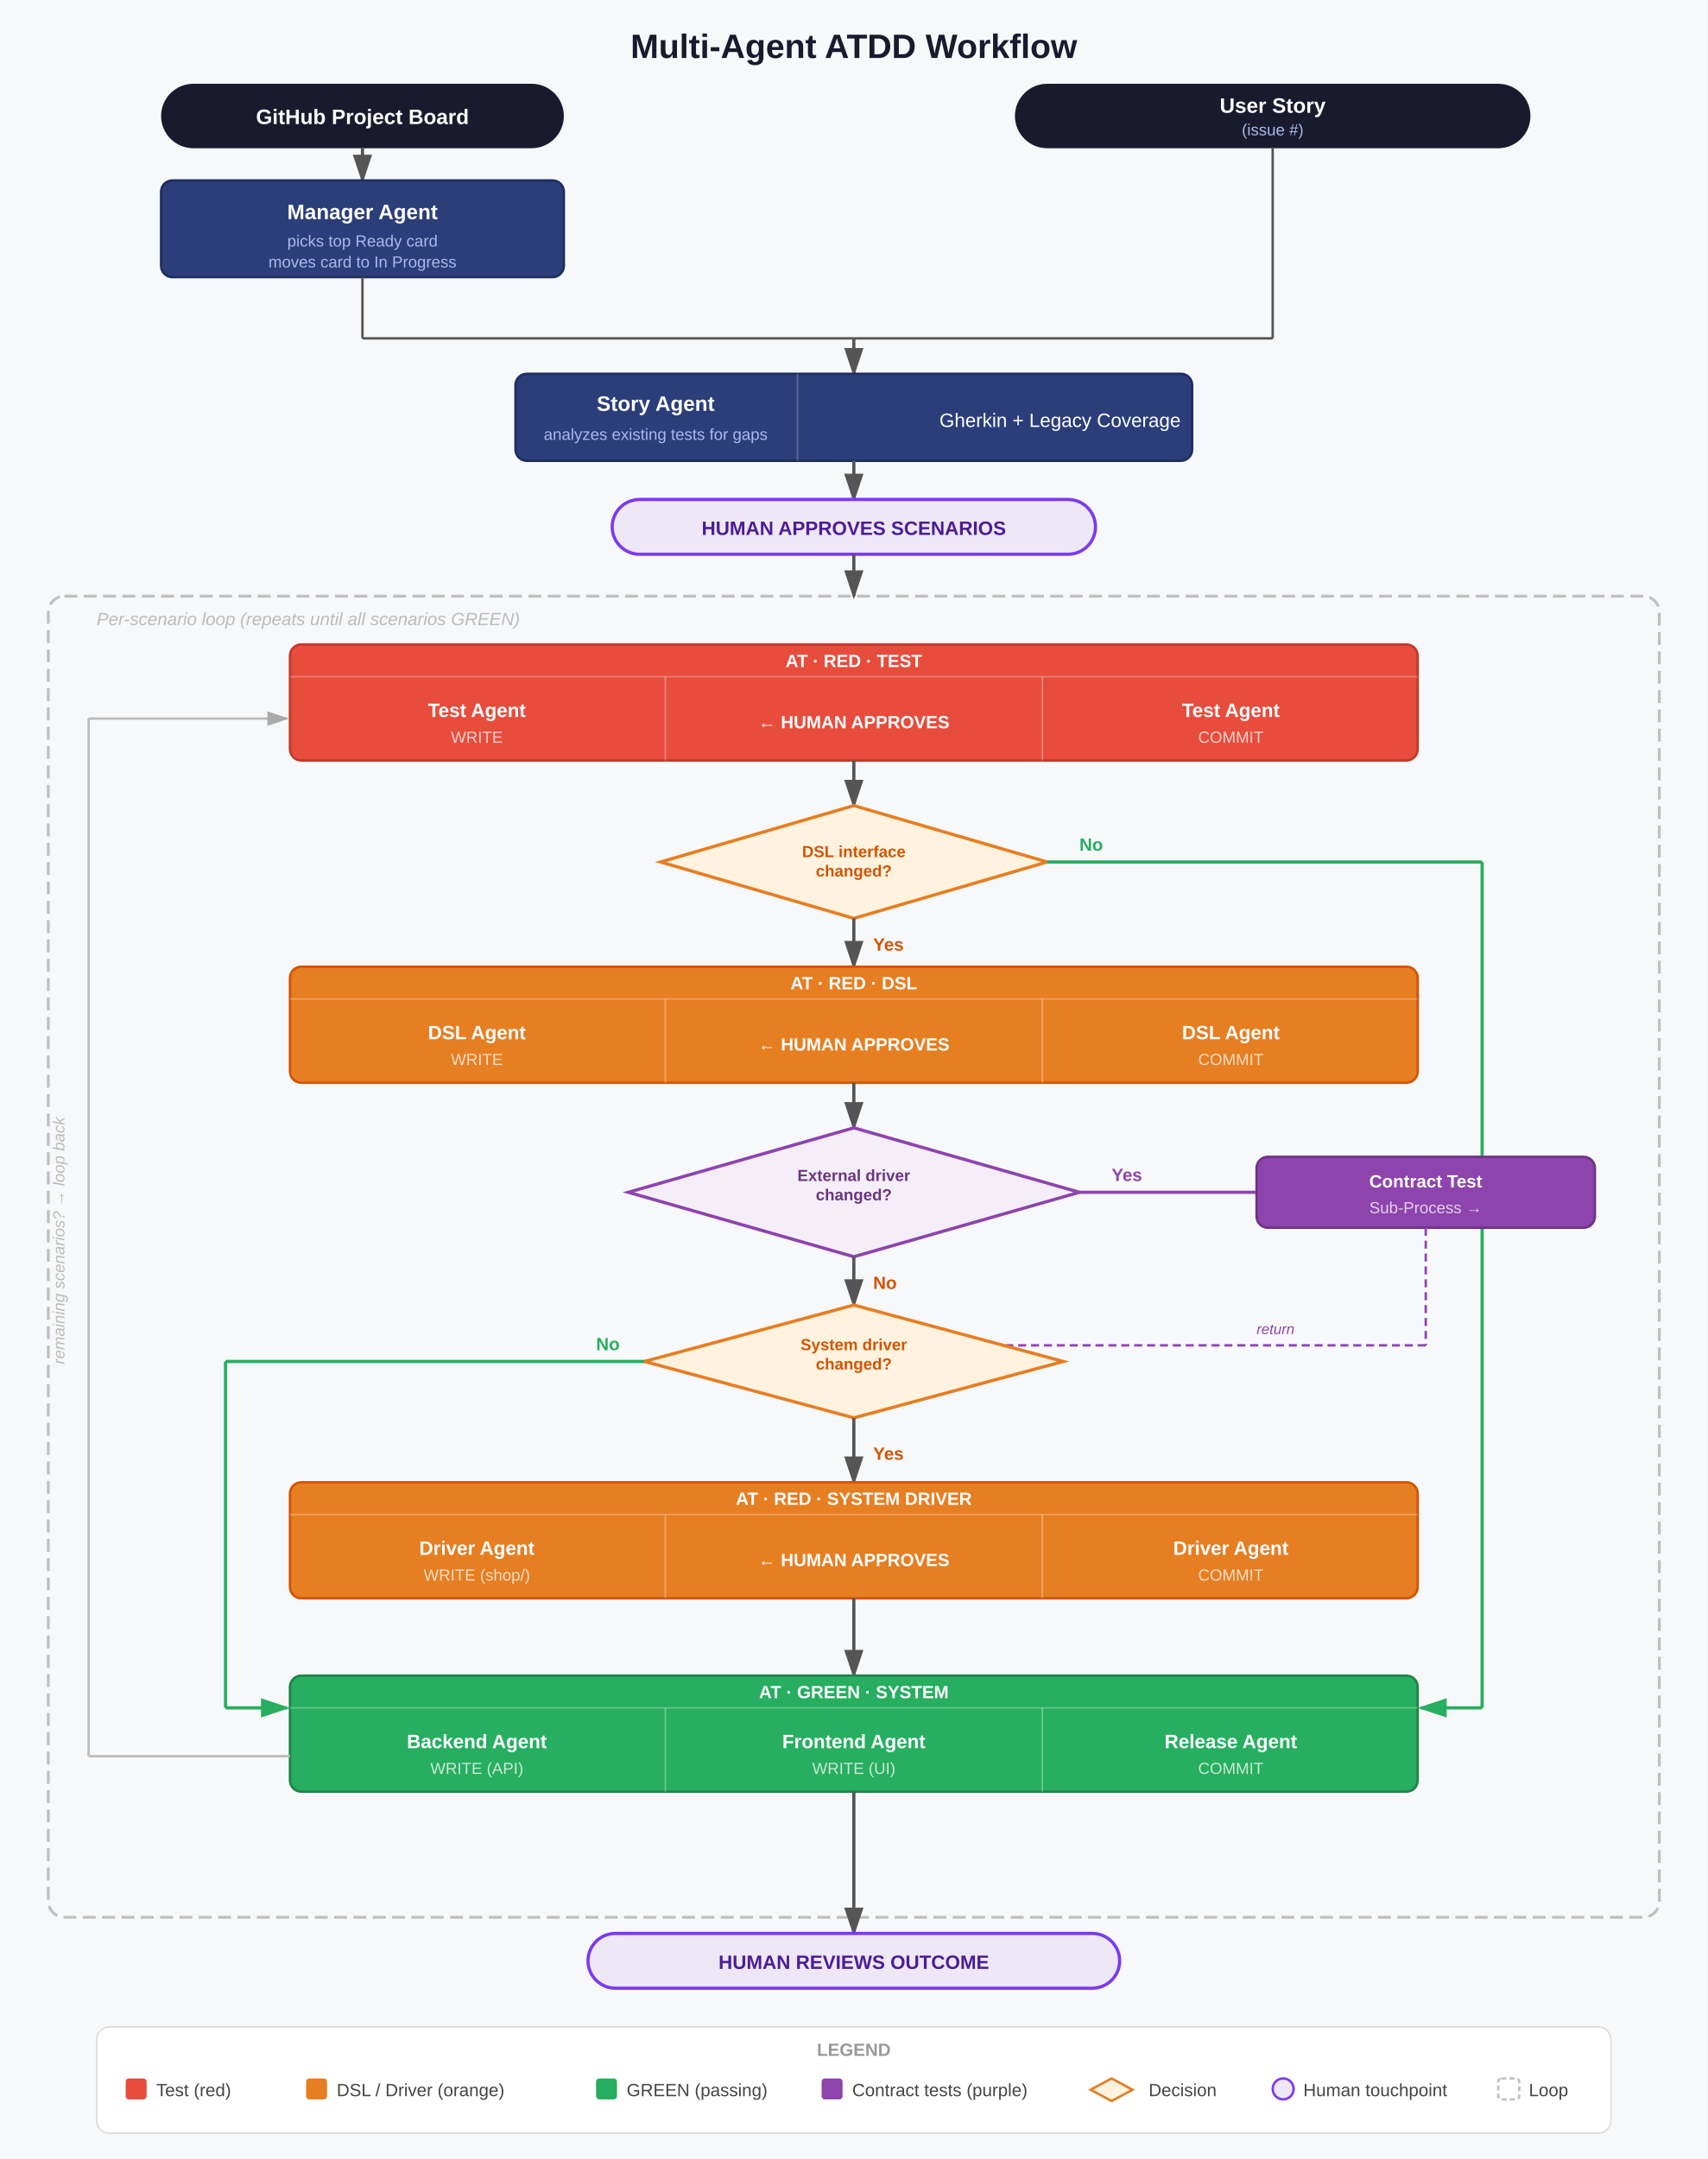
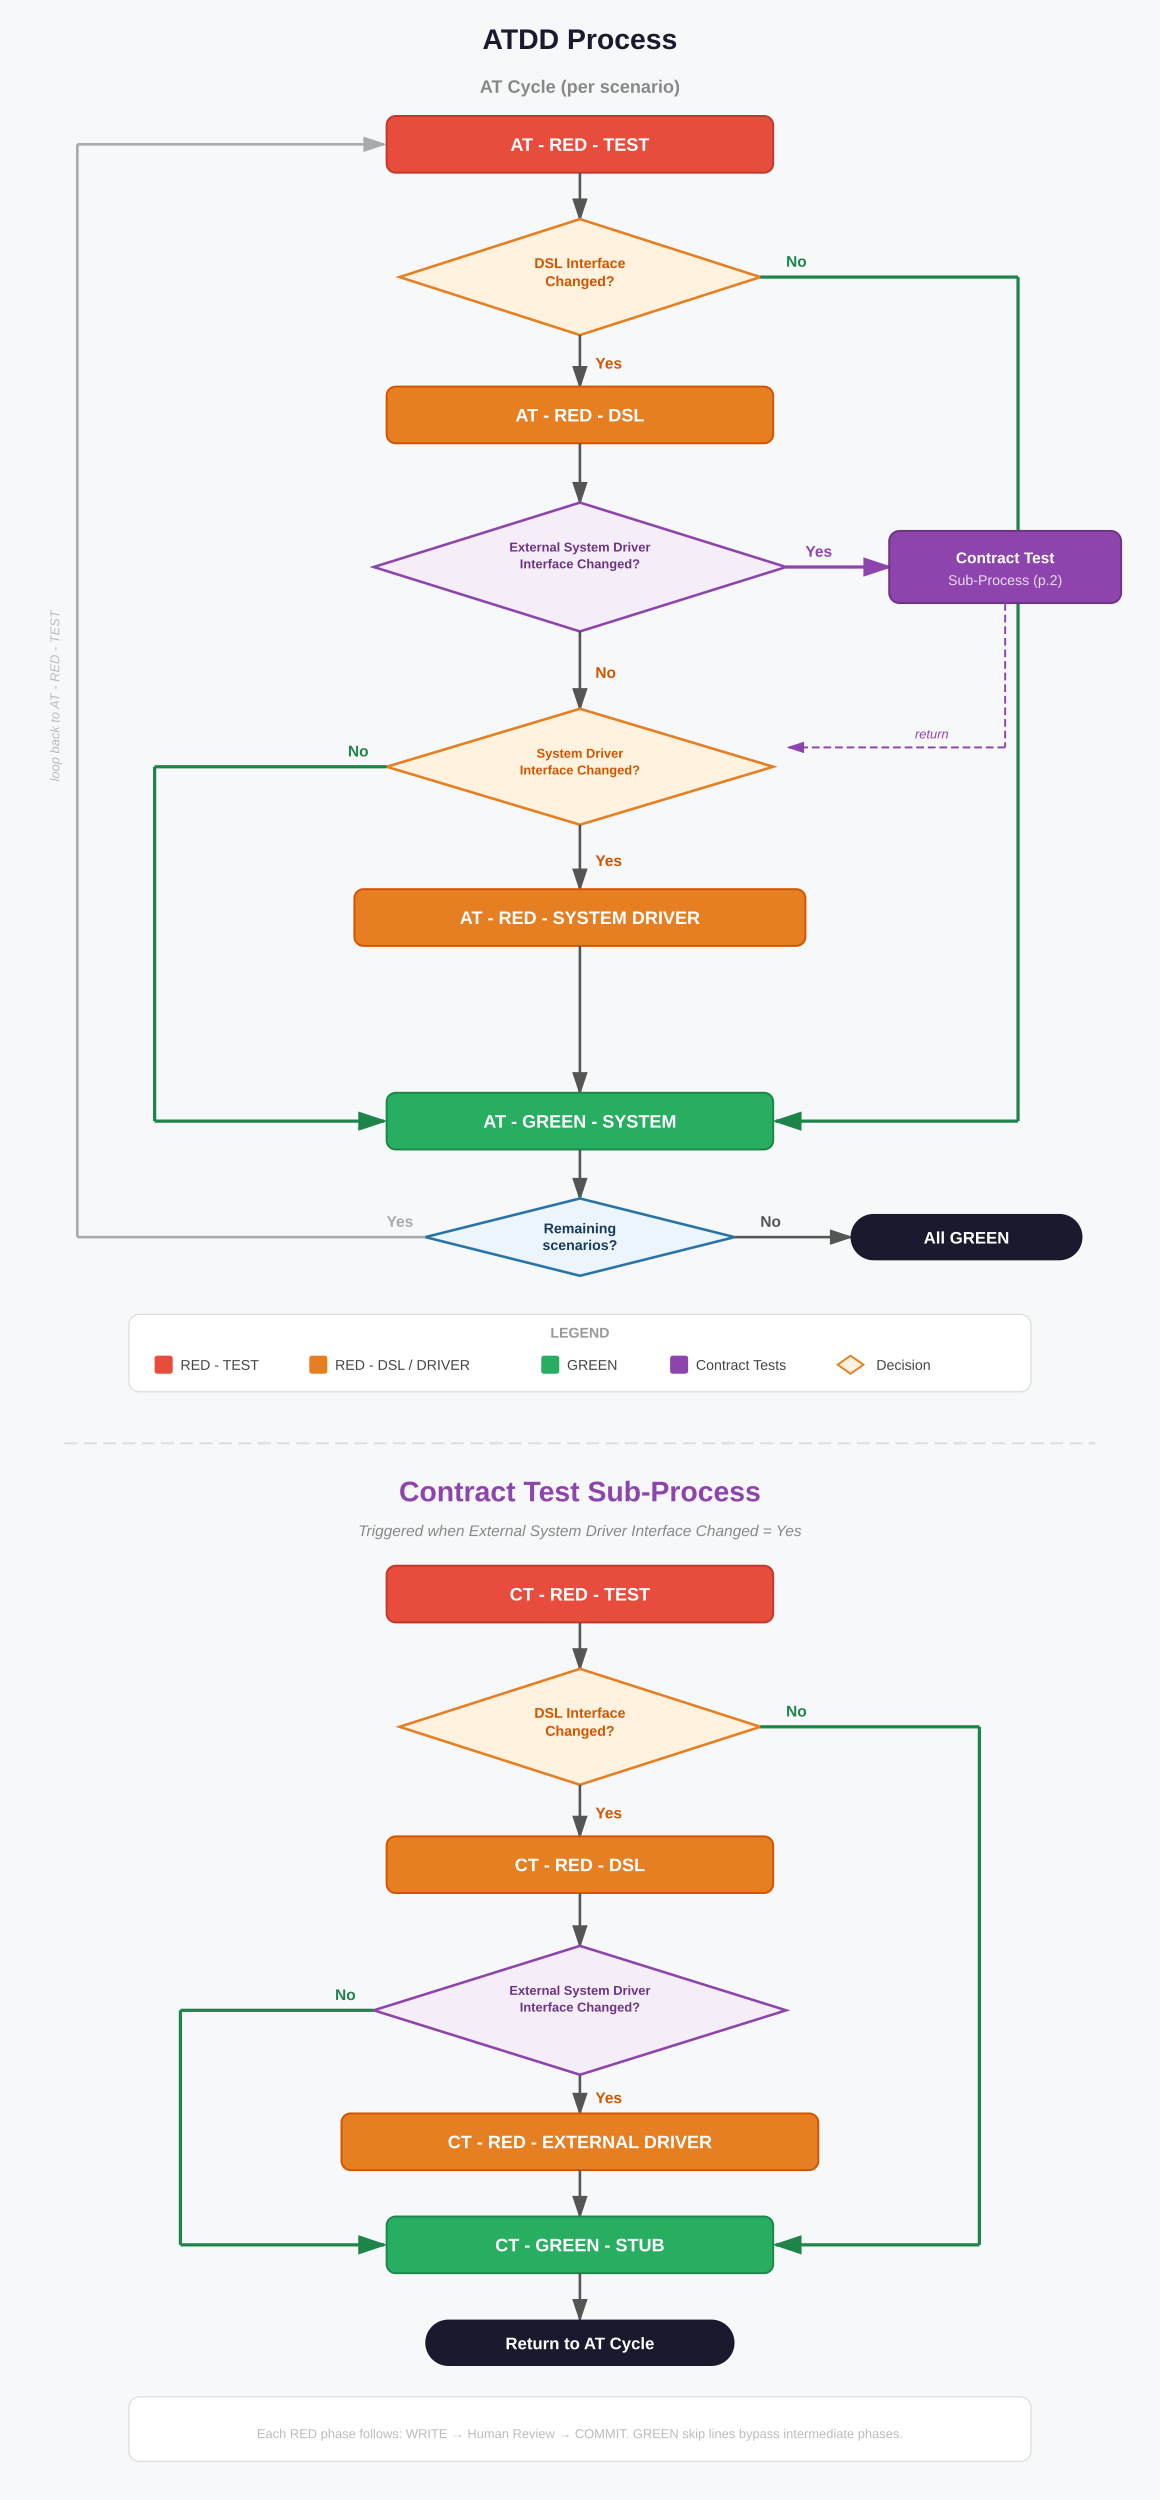
- <svg xmlns="http://www.w3.org/2000/svg" viewBox="0 0 1060 1340" font-family="Segoe UI, Arial, sans-serif" font-size="13">
+ <svg xmlns="http://www.w3.org/2000/svg" viewBox="0 0 900 1940" font-family="Segoe UI, Arial, sans-serif" font-size="13">
  <defs>
    <marker id="arr" markerWidth="9" markerHeight="6" refX="8" refY="3" orient="auto">
      <polygon points="0 0, 9 3, 0 6" fill="#555" />
    </marker>
    <marker id="arr-green" markerWidth="9" markerHeight="6" refX="8" refY="3" orient="auto">
-       <polygon points="0 0, 9 3, 0 6" fill="#27AE60" />
+       <polygon points="0 0, 9 3, 0 6" fill="#1E8449" />
+     </marker>
+     <marker id="arr-purple" markerWidth="9" markerHeight="6" refX="8" refY="3" orient="auto">
+       <polygon points="0 0, 9 3, 0 6" fill="#8E44AD" />
    </marker>
    <marker id="arr-back" markerWidth="9" markerHeight="6" refX="8" refY="3" orient="auto">
      <polygon points="0 0, 9 3, 0 6" fill="#AAAAAA" />
    </marker>
-     <marker id="arr-ct" markerWidth="9" markerHeight="6" refX="8" refY="3" orient="auto">
-       <polygon points="0 0, 9 3, 0 6" fill="#8E44AD" />
-     </marker>
  </defs>
-   <rect width="1060" height="1340" fill="#F7F8FA" />
-   <text x="530" y="36" text-anchor="middle" font-size="21" font-weight="bold" fill="#1A1A2E">Multi-Agent ATDD Workflow</text>
-   <rect x="100" y="52" width="250" height="40" rx="20" fill="#1A1A2E" />
-   <text x="225" y="77" text-anchor="middle" fill="white" font-weight="bold" font-size="13">GitHub Project Board</text>
-   <rect x="630" y="52" width="320" height="40" rx="20" fill="#1A1A2E" />
-   <text x="790" y="70" text-anchor="middle" fill="white" font-weight="bold" font-size="13">User Story</text>
-   <text x="790" y="84" text-anchor="middle" fill="#A8BAE8" font-size="10">(issue #)</text>
-   <line x1="225" y1="92" x2="225" y2="112" stroke="#555" stroke-width="2" marker-end="url(#arr)" />
-   <rect x="100" y="112" width="250" height="60" rx="7" fill="#2C3E7A" stroke="#1E2E60" stroke-width="1.5" />
-   <text x="225" y="136" text-anchor="middle" fill="white" font-weight="bold" font-size="13">Manager Agent</text>
-   <text x="225" y="153" text-anchor="middle" fill="#A8BAE8" font-size="10">picks top Ready card</text>
-   <text x="225" y="166" text-anchor="middle" fill="#A8BAE8" font-size="10">moves card to In Progress</text>
-   <line x1="225" y1="172" x2="225" y2="210" stroke="#555" stroke-width="1.5" />
-   <line x1="225" y1="210" x2="530" y2="210" stroke="#555" stroke-width="1.5" />
-   <line x1="790" y1="92" x2="790" y2="210" stroke="#555" stroke-width="1.5" />
-   <line x1="790" y1="210" x2="530" y2="210" stroke="#555" stroke-width="1.5" />
-   <line x1="530" y1="210" x2="530" y2="232" stroke="#555" stroke-width="2" marker-end="url(#arr)" />
-   <rect x="320" y="232" width="420" height="54" rx="7" fill="#2C3E7A" stroke="#1E2E60" stroke-width="1.5" />
-   <line x1="495" y1="232" x2="495" y2="286" stroke="rgba(255,255,255,0.22)" stroke-width="1" />
-   <text x="407" y="255" text-anchor="middle" fill="white" font-weight="bold" font-size="13">Story Agent</text>
-   <text x="407" y="273" text-anchor="middle" fill="#A8BAE8" font-size="10">analyzes existing tests for gaps</text>
-   <text x="658" y="265" text-anchor="middle" fill="white" font-size="12">Gherkin + Legacy Coverage</text>
-   <line x1="530" y1="286" x2="530" y2="310" stroke="#555" stroke-width="2" marker-end="url(#arr)" />
-   <rect x="380" y="310" width="300" height="34" rx="17" fill="#EDE7F6" stroke="#7C3AED" stroke-width="2" />
-   <text x="530" y="332" text-anchor="middle" fill="#4C1D95" font-weight="bold" font-size="12">HUMAN APPROVES SCENARIOS</text>
-   <line x1="530" y1="344" x2="530" y2="370" stroke="#555" stroke-width="2" marker-end="url(#arr)" />
-   <rect x="30" y="370" width="1000" height="820" rx="10" fill="none" stroke="#C0C0C0" stroke-width="1.8" stroke-dasharray="8,4" />
-   <text x="60" y="388" fill="#BBBBBB" font-size="11" font-style="italic">Per-scenario loop (repeats until all scenarios GREEN)</text>
-   <rect x="180" y="400" width="700" height="72" rx="7" fill="#E74C3C" stroke="#C0392B" stroke-width="1.5" />
-   <line x1="180" y1="420" x2="880" y2="420" stroke="rgba(255,255,255,0.25)" stroke-width="1" />
-   <text x="530" y="414" text-anchor="middle" fill="white" font-weight="bold" font-size="11">AT · RED · TEST</text>
-   <line x1="413" y1="420" x2="413" y2="472" stroke="rgba(255,255,255,0.30)" stroke-width="1" />
-   <line x1="647" y1="420" x2="647" y2="472" stroke="rgba(255,255,255,0.30)" stroke-width="1" />
-   <text x="296" y="445" text-anchor="middle" fill="white" font-weight="bold" font-size="12">Test Agent</text>
-   <text x="296" y="461" text-anchor="middle" fill="rgba(255,255,255,0.75)" font-size="10">WRITE</text>
-   <text x="530" y="452" text-anchor="middle" fill="white" font-weight="bold" font-size="11">← HUMAN APPROVES</text>
-   <text x="764" y="445" text-anchor="middle" fill="white" font-weight="bold" font-size="12">Test Agent</text>
-   <text x="764" y="461" text-anchor="middle" fill="rgba(255,255,255,0.75)" font-size="10">COMMIT</text>
-   <line x1="530" y1="472" x2="530" y2="500" stroke="#555" stroke-width="2" marker-end="url(#arr)" />
-   <polygon points="530,500 650,535 530,570 410,535" fill="#FFF3E0" stroke="#E67E22" stroke-width="2" />
-   <text x="530" y="532" text-anchor="middle" fill="#D35400" font-weight="bold" font-size="10">DSL interface</text>
-   <text x="530" y="544" text-anchor="middle" fill="#D35400" font-weight="bold" font-size="10">changed?</text>
-   <line x1="650" y1="535" x2="920" y2="535" stroke="#27AE60" stroke-width="2" />
-   <line x1="920" y1="535" x2="920" y2="1060" stroke="#27AE60" stroke-width="2" />
-   <line x1="920" y1="1060" x2="882" y2="1060" stroke="#27AE60" stroke-width="2" marker-end="url(#arr-green)" />
-   <text x="670" y="528" fill="#27AE60" font-weight="bold" font-size="11">No</text>
-   <line x1="530" y1="570" x2="530" y2="600" stroke="#555" stroke-width="2" marker-end="url(#arr)" />
-   <text x="542" y="590" fill="#D35400" font-weight="bold" font-size="11">Yes</text>
-   <rect x="180" y="600" width="700" height="72" rx="7" fill="#E67E22" stroke="#D35400" stroke-width="1.5" />
-   <line x1="180" y1="620" x2="880" y2="620" stroke="rgba(255,255,255,0.25)" stroke-width="1" />
-   <text x="530" y="614" text-anchor="middle" fill="white" font-weight="bold" font-size="11">AT · RED · DSL</text>
-   <line x1="413" y1="620" x2="413" y2="672" stroke="rgba(255,255,255,0.30)" stroke-width="1" />
-   <line x1="647" y1="620" x2="647" y2="672" stroke="rgba(255,255,255,0.30)" stroke-width="1" />
-   <text x="296" y="645" text-anchor="middle" fill="white" font-weight="bold" font-size="12">DSL Agent</text>
-   <text x="296" y="661" text-anchor="middle" fill="rgba(255,255,255,0.75)" font-size="10">WRITE</text>
-   <text x="530" y="652" text-anchor="middle" fill="white" font-weight="bold" font-size="11">← HUMAN APPROVES</text>
-   <text x="764" y="645" text-anchor="middle" fill="white" font-weight="bold" font-size="12">DSL Agent</text>
-   <text x="764" y="661" text-anchor="middle" fill="rgba(255,255,255,0.75)" font-size="10">COMMIT</text>
-   <line x1="530" y1="672" x2="530" y2="700" stroke="#555" stroke-width="2" marker-end="url(#arr)" />
-   <polygon points="530,700 670,740 530,780 390,740" fill="#F5EEF8" stroke="#8E44AD" stroke-width="2" />
-   <text x="530" y="733" text-anchor="middle" fill="#6C3483" font-weight="bold" font-size="10">External driver</text>
-   <text x="530" y="745" text-anchor="middle" fill="#6C3483" font-weight="bold" font-size="10">changed?</text>
-   <line x1="670" y1="740" x2="780" y2="740" stroke="#8E44AD" stroke-width="2" />
-   <text x="690" y="733" fill="#8E44AD" font-weight="bold" font-size="11">Yes</text>
-   <rect x="780" y="718" width="210" height="44" rx="7" fill="#8E44AD" stroke="#6C3483" stroke-width="1.5" />
-   <text x="885" y="737" text-anchor="middle" fill="white" font-weight="bold" font-size="11">Contract Test</text>
-   <text x="885" y="753" text-anchor="middle" fill="rgba(255,255,255,0.75)" font-size="10">Sub-Process →</text>
-   <line x1="885" y1="762" x2="885" y2="835" stroke="#8E44AD" stroke-width="1.5" stroke-dasharray="5,3" />
-   <line x1="885" y1="835" x2="542" y2="835" stroke="#8E44AD" stroke-width="1.5" stroke-dasharray="5,3" marker-end="url(#arr-ct)" />
-   <text x="780" y="828" fill="#8E44AD" font-size="9" font-style="italic">return</text>
-   <line x1="530" y1="780" x2="530" y2="810" stroke="#555" stroke-width="2" marker-end="url(#arr)" />
-   <text x="542" y="800" fill="#D35400" font-weight="bold" font-size="11">No</text>
-   <polygon points="530,810 660,845 530,880 400,845" fill="#FFF3E0" stroke="#E67E22" stroke-width="2" />
-   <text x="530" y="838" text-anchor="middle" fill="#D35400" font-weight="bold" font-size="10">System driver</text>
-   <text x="530" y="850" text-anchor="middle" fill="#D35400" font-weight="bold" font-size="10">changed?</text>
-   <line x1="400" y1="845" x2="140" y2="845" stroke="#27AE60" stroke-width="2" />
-   <line x1="140" y1="845" x2="140" y2="1060" stroke="#27AE60" stroke-width="2" />
-   <line x1="140" y1="1060" x2="178" y2="1060" stroke="#27AE60" stroke-width="2" marker-end="url(#arr-green)" />
-   <text x="370" y="838" fill="#27AE60" font-weight="bold" font-size="11">No</text>
-   <line x1="530" y1="880" x2="530" y2="920" stroke="#555" stroke-width="2" marker-end="url(#arr)" />
-   <text x="542" y="906" fill="#D35400" font-weight="bold" font-size="11">Yes</text>
-   <rect x="180" y="920" width="700" height="72" rx="7" fill="#E67E22" stroke="#D35400" stroke-width="1.5" />
-   <line x1="180" y1="940" x2="880" y2="940" stroke="rgba(255,255,255,0.25)" stroke-width="1" />
-   <text x="530" y="934" text-anchor="middle" fill="white" font-weight="bold" font-size="11">AT · RED · SYSTEM DRIVER</text>
-   <line x1="413" y1="940" x2="413" y2="992" stroke="rgba(255,255,255,0.30)" stroke-width="1" />
-   <line x1="647" y1="940" x2="647" y2="992" stroke="rgba(255,255,255,0.30)" stroke-width="1" />
-   <text x="296" y="965" text-anchor="middle" fill="white" font-weight="bold" font-size="12">Driver Agent</text>
-   <text x="296" y="981" text-anchor="middle" fill="rgba(255,255,255,0.75)" font-size="10">WRITE (shop/)</text>
-   <text x="530" y="972" text-anchor="middle" fill="white" font-weight="bold" font-size="11">← HUMAN APPROVES</text>
-   <text x="764" y="965" text-anchor="middle" fill="white" font-weight="bold" font-size="12">Driver Agent</text>
-   <text x="764" y="981" text-anchor="middle" fill="rgba(255,255,255,0.75)" font-size="10">COMMIT</text>
-   <line x1="530" y1="992" x2="530" y2="1040" stroke="#555" stroke-width="2" marker-end="url(#arr)" />
-   <rect x="180" y="1040" width="700" height="72" rx="7" fill="#27AE60" stroke="#1E8449" stroke-width="1.5" />
-   <line x1="180" y1="1060" x2="880" y2="1060" stroke="rgba(255,255,255,0.25)" stroke-width="1" />
-   <text x="530" y="1054" text-anchor="middle" fill="white" font-weight="bold" font-size="11">AT · GREEN · SYSTEM</text>
-   <line x1="413" y1="1060" x2="413" y2="1112" stroke="rgba(255,255,255,0.30)" stroke-width="1" />
-   <line x1="647" y1="1060" x2="647" y2="1112" stroke="rgba(255,255,255,0.30)" stroke-width="1" />
-   <text x="296" y="1085" text-anchor="middle" fill="white" font-weight="bold" font-size="12">Backend Agent</text>
-   <text x="296" y="1101" text-anchor="middle" fill="rgba(255,255,255,0.75)" font-size="10">WRITE (API)</text>
-   <text x="530" y="1085" text-anchor="middle" fill="white" font-weight="bold" font-size="12">Frontend Agent</text>
-   <text x="530" y="1101" text-anchor="middle" fill="rgba(255,255,255,0.75)" font-size="10">WRITE (UI)</text>
-   <text x="764" y="1085" text-anchor="middle" fill="white" font-weight="bold" font-size="12">Release Agent</text>
-   <text x="764" y="1101" text-anchor="middle" fill="rgba(255,255,255,0.75)" font-size="10">COMMIT</text>
-   <line x1="180" y1="1090" x2="55" y2="1090" stroke="#BBBBBB" stroke-width="1.5" />
-   <line x1="55" y1="1090" x2="55" y2="446" stroke="#BBBBBB" stroke-width="1.5" />
-   <line x1="55" y1="446" x2="178" y2="446" stroke="#BBBBBB" stroke-width="1.5" marker-end="url(#arr-back)" />
-   <text x="40" y="770" text-anchor="middle" fill="#BBBBBB" font-size="10" font-style="italic" transform="rotate(-90,40,770)">remaining scenarios? → loop back</text>
-   <line x1="530" y1="1112" x2="530" y2="1200" stroke="#555" stroke-width="2" marker-end="url(#arr)" />
-   <rect x="365" y="1200" width="330" height="34" rx="17" fill="#EDE7F6" stroke="#7C3AED" stroke-width="2" />
-   <text x="530" y="1222" text-anchor="middle" fill="#4C1D95" font-weight="bold" font-size="12">HUMAN REVIEWS OUTCOME</text>
-   <rect x="60" y="1258" width="940" height="66" rx="8" fill="white" stroke="#DDDDDD" stroke-width="1" />
-   <text x="530" y="1276" text-anchor="middle" fill="#999" font-size="11" font-weight="bold">LEGEND</text>
-   <rect x="78" y="1290" width="13" height="13" rx="2" fill="#E74C3C" />
-   <text x="97" y="1301" fill="#444" font-size="11">Test (red)</text>
-   <rect x="190" y="1290" width="13" height="13" rx="2" fill="#E67E22" />
-   <text x="209" y="1301" fill="#444" font-size="11">DSL / Driver (orange)</text>
-   <rect x="370" y="1290" width="13" height="13" rx="2" fill="#27AE60" />
-   <text x="389" y="1301" fill="#444" font-size="11">GREEN (passing)</text>
-   <rect x="510" y="1290" width="13" height="13" rx="2" fill="#8E44AD" />
-   <text x="529" y="1301" fill="#444" font-size="11">Contract tests (purple)</text>
-   <polygon points="690,1290 703,1297 690,1304 677,1297" fill="#FFF3E0" stroke="#E67E22" stroke-width="1.5" />
-   <text x="713" y="1301" fill="#444" font-size="11">Decision</text>
-   <rect x="790" y="1290" width="13" height="13" rx="7" fill="#EDE7F6" stroke="#7C3AED" stroke-width="1.5" />
-   <text x="809" y="1301" fill="#444" font-size="11">Human touchpoint</text>
-   <rect x="930" y="1290" width="13" height="13" rx="2" fill="none" stroke="#C0C0C0" stroke-width="1.5" stroke-dasharray="3,2" />
-   <text x="949" y="1301" fill="#444" font-size="11">Loop</text>
+   <rect width="900" height="1940" fill="#F7F8FA" />
+   <text x="450" y="38" text-anchor="middle" font-size="22" font-weight="bold" fill="#1A1A2E">ATDD Process</text>
+   <text x="450" y="72" text-anchor="middle" font-size="14" fill="#888" font-weight="bold">AT Cycle (per scenario)</text>
+   <rect x="300" y="90" width="300" height="44" rx="7" fill="#E74C3C" stroke="#C0392B" stroke-width="1.5" />
+   <text x="450" y="117" text-anchor="middle" fill="white" font-weight="bold" font-size="14">AT - RED - TEST</text>
+   <line x1="450" y1="134" x2="450" y2="170" stroke="#555" stroke-width="2" marker-end="url(#arr)" />
+   <polygon points="450,170 590,215 450,260 310,215" fill="#FFF3E0" stroke="#E67E22" stroke-width="2" />
+   <text x="450" y="208" text-anchor="middle" fill="#D35400" font-weight="bold" font-size="11">DSL Interface</text>
+   <text x="450" y="222" text-anchor="middle" fill="#D35400" font-weight="bold" font-size="11">Changed?</text>
+   <line x1="590" y1="215" x2="790" y2="215" stroke="#1E8449" stroke-width="2.5" />
+   <line x1="790" y1="215" x2="790" y2="870" stroke="#1E8449" stroke-width="2.5" />
+   <line x1="790" y1="870" x2="602" y2="870" stroke="#1E8449" stroke-width="2.5" marker-end="url(#arr-green)" />
+   <text x="610" y="207" fill="#1E8449" font-weight="bold" font-size="12">No</text>
+   <line x1="450" y1="260" x2="450" y2="300" stroke="#555" stroke-width="2" marker-end="url(#arr)" />
+   <text x="462" y="286" fill="#D35400" font-weight="bold" font-size="12">Yes</text>
+   <rect x="300" y="300" width="300" height="44" rx="7" fill="#E67E22" stroke="#D35400" stroke-width="1.5" />
+   <text x="450" y="327" text-anchor="middle" fill="white" font-weight="bold" font-size="14">AT - RED - DSL</text>
+   <line x1="450" y1="344" x2="450" y2="390" stroke="#555" stroke-width="2" marker-end="url(#arr)" />
+   <polygon points="450,390 610,440 450,490 290,440" fill="#F5EEF8" stroke="#8E44AD" stroke-width="2" />
+   <text x="450" y="428" text-anchor="middle" fill="#6C3483" font-weight="bold" font-size="10">External System Driver</text>
+   <text x="450" y="441" text-anchor="middle" fill="#6C3483" font-weight="bold" font-size="10">Interface Changed?</text>
+   <line x1="610" y1="440" x2="690" y2="440" stroke="#8E44AD" stroke-width="2.5" marker-end="url(#arr-purple)" />
+   <text x="625" y="432" fill="#8E44AD" font-weight="bold" font-size="12">Yes</text>
+   <rect x="690" y="412" width="180" height="56" rx="8" fill="#8E44AD" stroke="#6C3483" stroke-width="1.5" />
+   <text x="780" y="437" text-anchor="middle" fill="white" font-weight="bold" font-size="12">Contract Test</text>
+   <text x="780" y="454" text-anchor="middle" fill="rgba(255,255,255,0.8)" font-size="11">Sub-Process (p.2)</text>
+   <line x1="780" y1="468" x2="780" y2="580" stroke="#8E44AD" stroke-width="1.5" stroke-dasharray="6,3" />
+   <line x1="780" y1="580" x2="612" y2="580" stroke="#8E44AD" stroke-width="1.5" stroke-dasharray="6,3" marker-end="url(#arr-purple)" />
+   <text x="710" y="573" fill="#8E44AD" font-size="10" font-style="italic">return</text>
+   <line x1="450" y1="490" x2="450" y2="550" stroke="#555" stroke-width="2" marker-end="url(#arr)" />
+   <text x="462" y="526" fill="#D35400" font-weight="bold" font-size="12">No</text>
+   <polygon points="450,550 600,595 450,640 300,595" fill="#FFF3E0" stroke="#E67E22" stroke-width="2" />
+   <text x="450" y="588" text-anchor="middle" fill="#D35400" font-weight="bold" font-size="10">System Driver</text>
+   <text x="450" y="601" text-anchor="middle" fill="#D35400" font-weight="bold" font-size="10">Interface Changed?</text>
+   <line x1="300" y1="595" x2="120" y2="595" stroke="#1E8449" stroke-width="2.5" />
+   <line x1="120" y1="595" x2="120" y2="870" stroke="#1E8449" stroke-width="2.5" />
+   <line x1="120" y1="870" x2="298" y2="870" stroke="#1E8449" stroke-width="2.5" marker-end="url(#arr-green)" />
+   <text x="270" y="587" fill="#1E8449" font-weight="bold" font-size="12">No</text>
+   <line x1="450" y1="640" x2="450" y2="690" stroke="#555" stroke-width="2" marker-end="url(#arr)" />
+   <text x="462" y="672" fill="#D35400" font-weight="bold" font-size="12">Yes</text>
+   <rect x="275" y="690" width="350" height="44" rx="7" fill="#E67E22" stroke="#D35400" stroke-width="1.5" />
+   <text x="450" y="717" text-anchor="middle" fill="white" font-weight="bold" font-size="14">AT - RED - SYSTEM DRIVER</text>
+   <line x1="450" y1="734" x2="450" y2="848" stroke="#555" stroke-width="2" marker-end="url(#arr)" />
+   <rect x="300" y="848" width="300" height="44" rx="7" fill="#27AE60" stroke="#1E8449" stroke-width="1.5" />
+   <text x="450" y="875" text-anchor="middle" fill="white" font-weight="bold" font-size="14">AT - GREEN - SYSTEM</text>
+   <line x1="450" y1="892" x2="450" y2="930" stroke="#555" stroke-width="2" marker-end="url(#arr)" />
+   <polygon points="450,930 570,960 450,990 330,960" fill="#EBF5FB" stroke="#2874A6" stroke-width="2" />
+   <text x="450" y="957" text-anchor="middle" fill="#1A3A5C" font-weight="bold" font-size="11">Remaining</text>
+   <text x="450" y="970" text-anchor="middle" fill="#1A3A5C" font-weight="bold" font-size="11">scenarios?</text>
+   <line x1="330" y1="960" x2="60" y2="960" stroke="#AAAAAA" stroke-width="2" />
+   <line x1="60" y1="960" x2="60" y2="112" stroke="#AAAAAA" stroke-width="2" />
+   <line x1="60" y1="112" x2="298" y2="112" stroke="#AAAAAA" stroke-width="2" marker-end="url(#arr-back)" />
+   <text x="300" y="952" fill="#AAAAAA" font-weight="bold" font-size="12">Yes</text>
+   <text x="46" y="540" text-anchor="middle" fill="#BBBBBB" font-size="10" font-style="italic" transform="rotate(-90,46,540)">loop back to AT - RED - TEST</text>
+   <line x1="570" y1="960" x2="660" y2="960" stroke="#555" stroke-width="2" marker-end="url(#arr)" />
+   <text x="590" y="952" fill="#555" font-weight="bold" font-size="12">No</text>
+   <rect x="660" y="942" width="180" height="36" rx="18" fill="#1A1A2E" />
+   <text x="750" y="965" text-anchor="middle" fill="white" font-weight="bold" font-size="13">All GREEN</text>
+   <rect x="100" y="1020" width="700" height="60" rx="8" fill="white" stroke="#DDDDDD" stroke-width="1" />
+   <text x="450" y="1038" text-anchor="middle" fill="#999" font-size="11" font-weight="bold">LEGEND</text>
+   <rect x="120" y="1052" width="14" height="14" rx="2" fill="#E74C3C" />
+   <text x="140" y="1063" fill="#444" font-size="11">RED - TEST</text>
+   <rect x="240" y="1052" width="14" height="14" rx="2" fill="#E67E22" />
+   <text x="260" y="1063" fill="#444" font-size="11">RED - DSL / DRIVER</text>
+   <rect x="420" y="1052" width="14" height="14" rx="2" fill="#27AE60" />
+   <text x="440" y="1063" fill="#444" font-size="11">GREEN</text>
+   <rect x="520" y="1052" width="14" height="14" rx="2" fill="#8E44AD" />
+   <text x="540" y="1063" fill="#444" font-size="11">Contract Tests</text>
+   <polygon points="660,1052 670,1059 660,1066 650,1059" fill="#FFF3E0" stroke="#E67E22" stroke-width="1.5" />
+   <text x="680" y="1063" fill="#444" font-size="11">Decision</text>
+   <line x1="50" y1="1120" x2="850" y2="1120" stroke="#DDDDDD" stroke-width="1.5" stroke-dasharray="10,5" />
+   <text x="450" y="1165" text-anchor="middle" font-size="22" font-weight="bold" fill="#8E44AD">Contract Test Sub-Process</text>
+   <text x="450" y="1192" text-anchor="middle" font-size="12" fill="#888" font-style="italic">Triggered when External System Driver Interface Changed = Yes</text>
+   <rect x="300" y="1215" width="300" height="44" rx="7" fill="#E74C3C" stroke="#C0392B" stroke-width="1.5" />
+   <text x="450" y="1242" text-anchor="middle" fill="white" font-weight="bold" font-size="14">CT - RED - TEST</text>
+   <line x1="450" y1="1259" x2="450" y2="1295" stroke="#555" stroke-width="2" marker-end="url(#arr)" />
+   <polygon points="450,1295 590,1340 450,1385 310,1340" fill="#FFF3E0" stroke="#E67E22" stroke-width="2" />
+   <text x="450" y="1333" text-anchor="middle" fill="#D35400" font-weight="bold" font-size="11">DSL Interface</text>
+   <text x="450" y="1347" text-anchor="middle" fill="#D35400" font-weight="bold" font-size="11">Changed?</text>
+   <line x1="590" y1="1340" x2="760" y2="1340" stroke="#1E8449" stroke-width="2.5" />
+   <line x1="760" y1="1340" x2="760" y2="1742" stroke="#1E8449" stroke-width="2.5" />
+   <line x1="760" y1="1742" x2="602" y2="1742" stroke="#1E8449" stroke-width="2.5" marker-end="url(#arr-green)" />
+   <text x="610" y="1332" fill="#1E8449" font-weight="bold" font-size="12">No</text>
+   <line x1="450" y1="1385" x2="450" y2="1425" stroke="#555" stroke-width="2" marker-end="url(#arr)" />
+   <text x="462" y="1411" fill="#D35400" font-weight="bold" font-size="12">Yes</text>
+   <rect x="300" y="1425" width="300" height="44" rx="7" fill="#E67E22" stroke="#D35400" stroke-width="1.5" />
+   <text x="450" y="1452" text-anchor="middle" fill="white" font-weight="bold" font-size="14">CT - RED - DSL</text>
+   <line x1="450" y1="1469" x2="450" y2="1510" stroke="#555" stroke-width="2" marker-end="url(#arr)" />
+   <polygon points="450,1510 610,1560 450,1610 290,1560" fill="#F5EEF8" stroke="#8E44AD" stroke-width="2" />
+   <text x="450" y="1548" text-anchor="middle" fill="#6C3483" font-weight="bold" font-size="10">External System Driver</text>
+   <text x="450" y="1561" text-anchor="middle" fill="#6C3483" font-weight="bold" font-size="10">Interface Changed?</text>
+   <line x1="290" y1="1560" x2="140" y2="1560" stroke="#1E8449" stroke-width="2.5" />
+   <line x1="140" y1="1560" x2="140" y2="1742" stroke="#1E8449" stroke-width="2.5" />
+   <line x1="140" y1="1742" x2="298" y2="1742" stroke="#1E8449" stroke-width="2.5" marker-end="url(#arr-green)" />
+   <text x="260" y="1552" fill="#1E8449" font-weight="bold" font-size="12">No</text>
+   <line x1="450" y1="1610" x2="450" y2="1640" stroke="#555" stroke-width="2" marker-end="url(#arr)" />
+   <text x="462" y="1632" fill="#D35400" font-weight="bold" font-size="12">Yes</text>
+   <rect x="265" y="1640" width="370" height="44" rx="7" fill="#E67E22" stroke="#D35400" stroke-width="1.5" />
+   <text x="450" y="1667" text-anchor="middle" fill="white" font-weight="bold" font-size="14">CT - RED - EXTERNAL DRIVER</text>
+   <line x1="450" y1="1684" x2="450" y2="1720" stroke="#555" stroke-width="2" marker-end="url(#arr)" />
+   <rect x="300" y="1720" width="300" height="44" rx="7" fill="#27AE60" stroke="#1E8449" stroke-width="1.5" />
+   <text x="450" y="1747" text-anchor="middle" fill="white" font-weight="bold" font-size="14">CT - GREEN - STUB</text>
+   <line x1="450" y1="1764" x2="450" y2="1800" stroke="#555" stroke-width="2" marker-end="url(#arr)" />
+   <rect x="330" y="1800" width="240" height="36" rx="18" fill="#1A1A2E" />
+   <text x="450" y="1823" text-anchor="middle" fill="white" font-weight="bold" font-size="13">Return to AT Cycle</text>
+   <rect x="100" y="1860" width="700" height="50" rx="8" fill="white" stroke="#DDDDDD" stroke-width="1" />
+   <text x="450" y="1892" text-anchor="middle" fill="#BBBBBB" font-size="10">Each RED phase follows: WRITE → Human Review → COMMIT. GREEN skip lines bypass intermediate phases.</text>
</svg>
